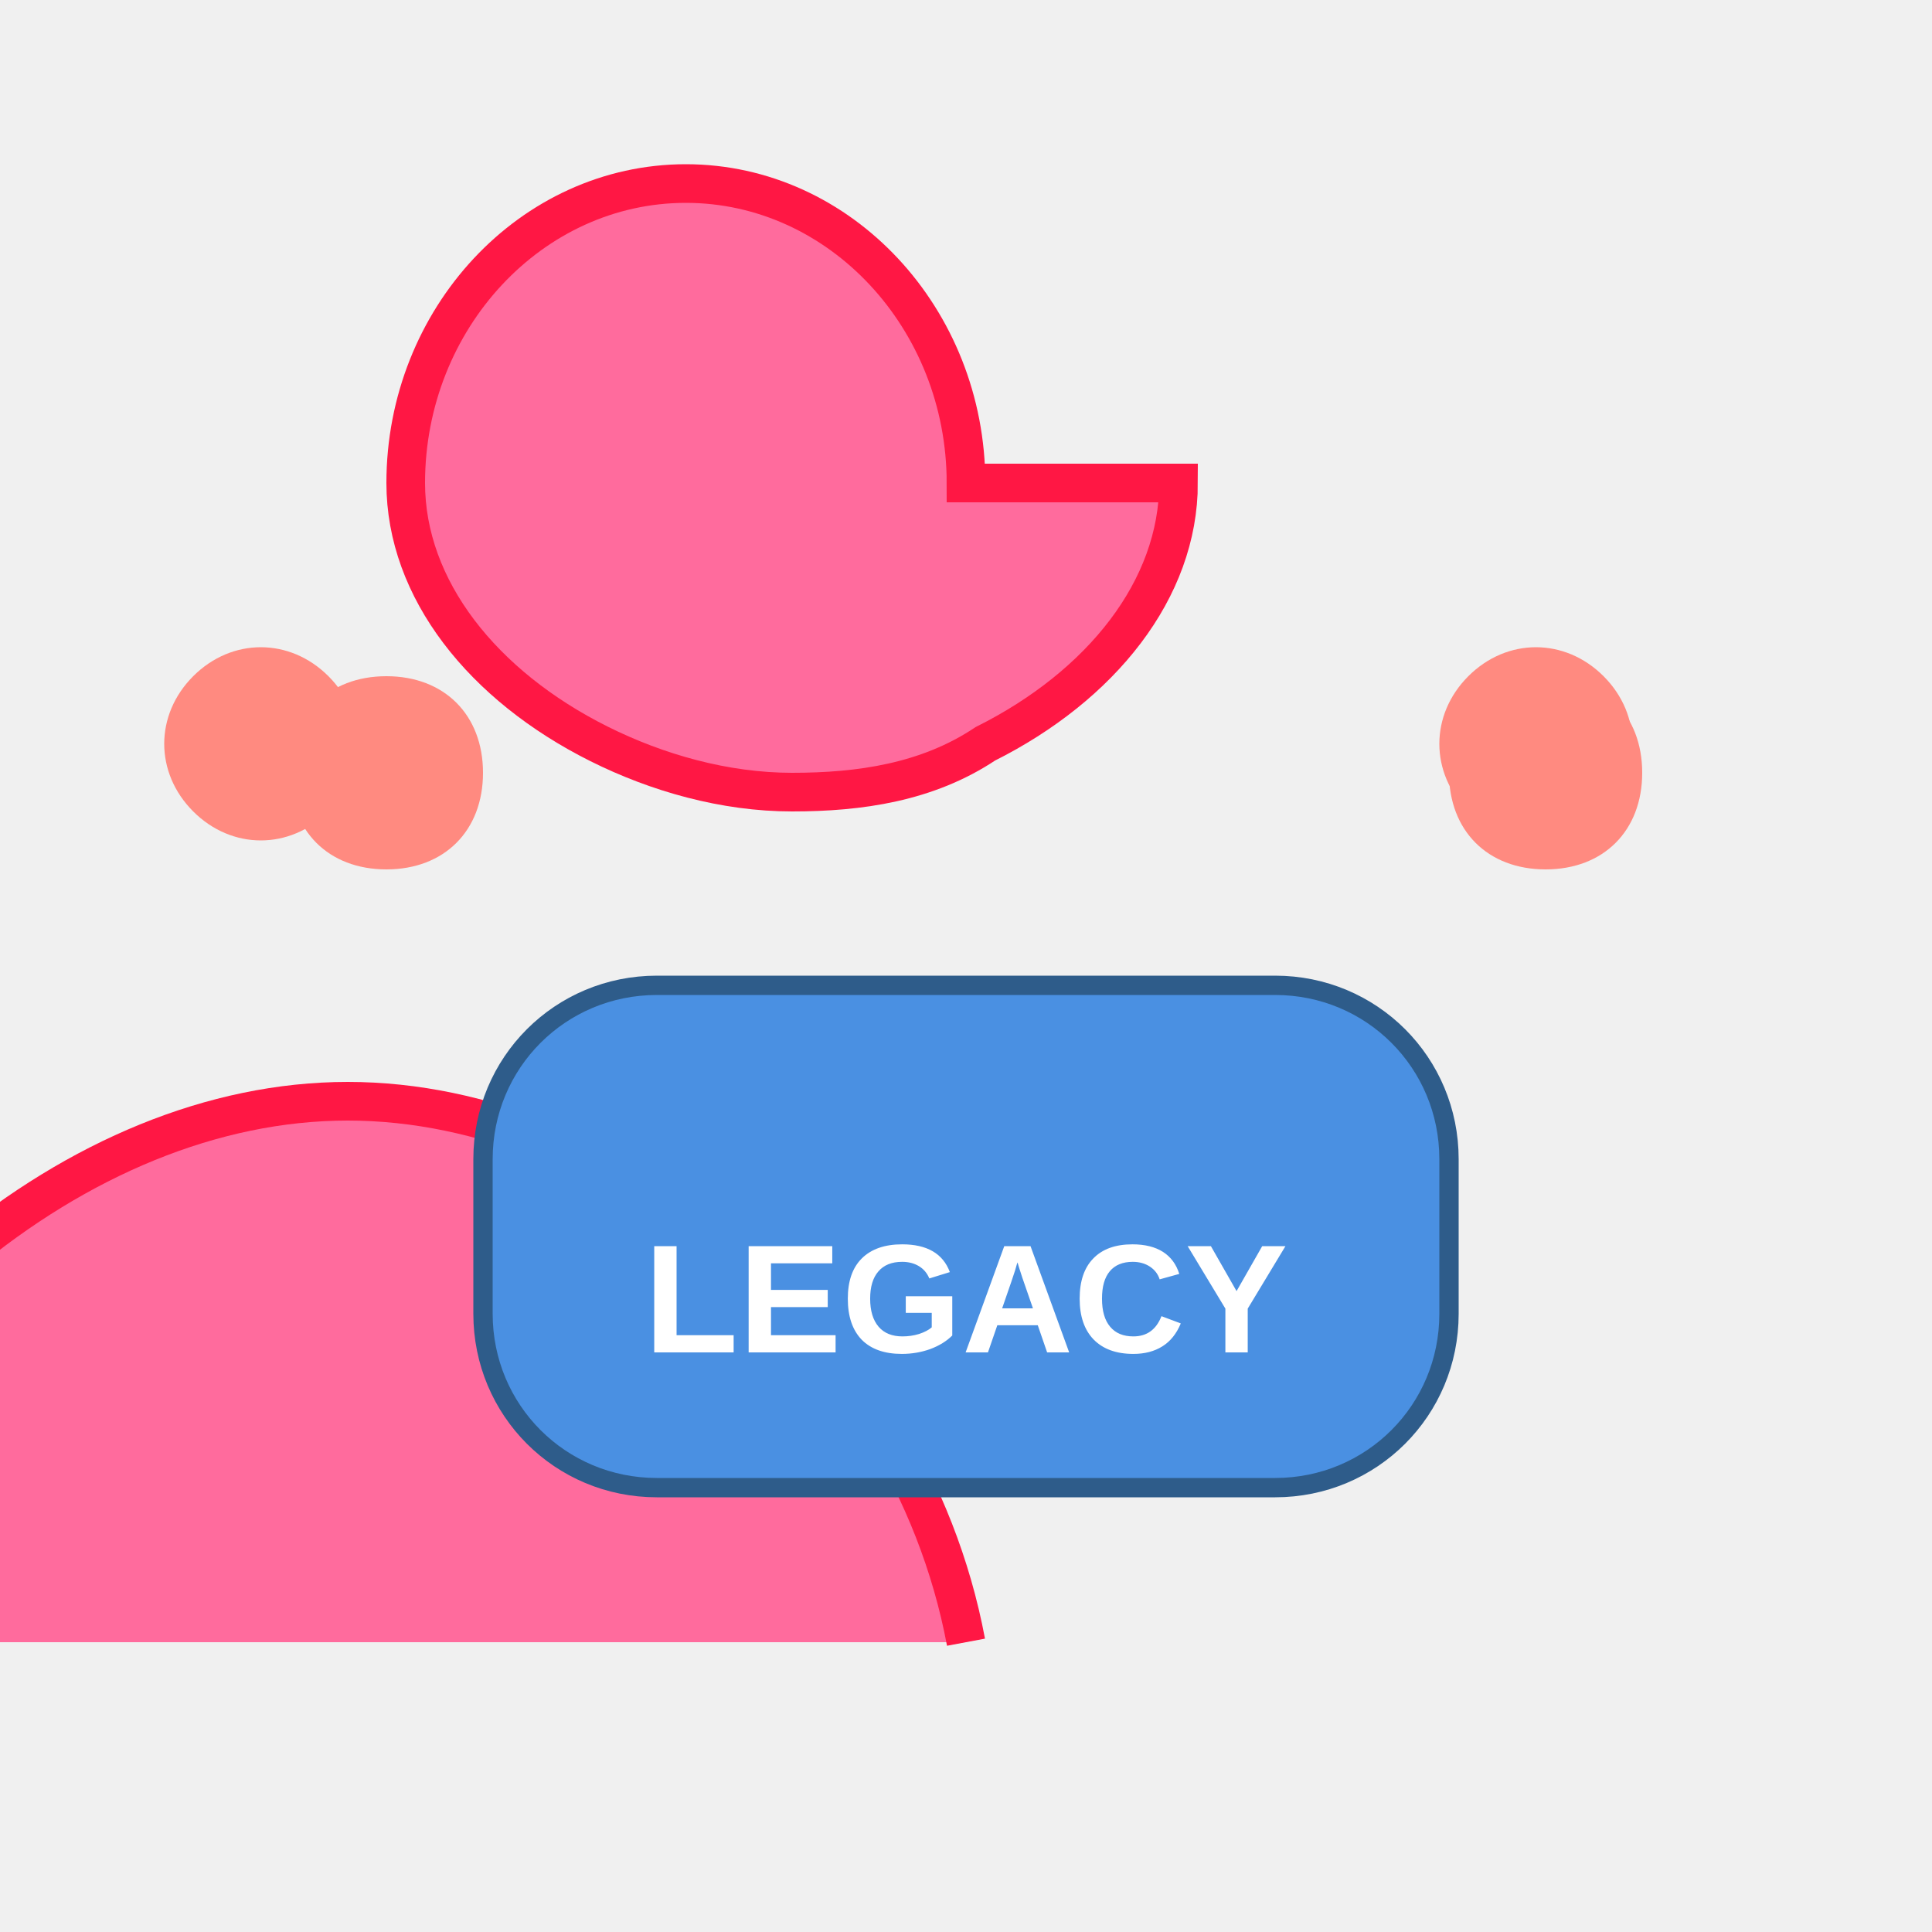
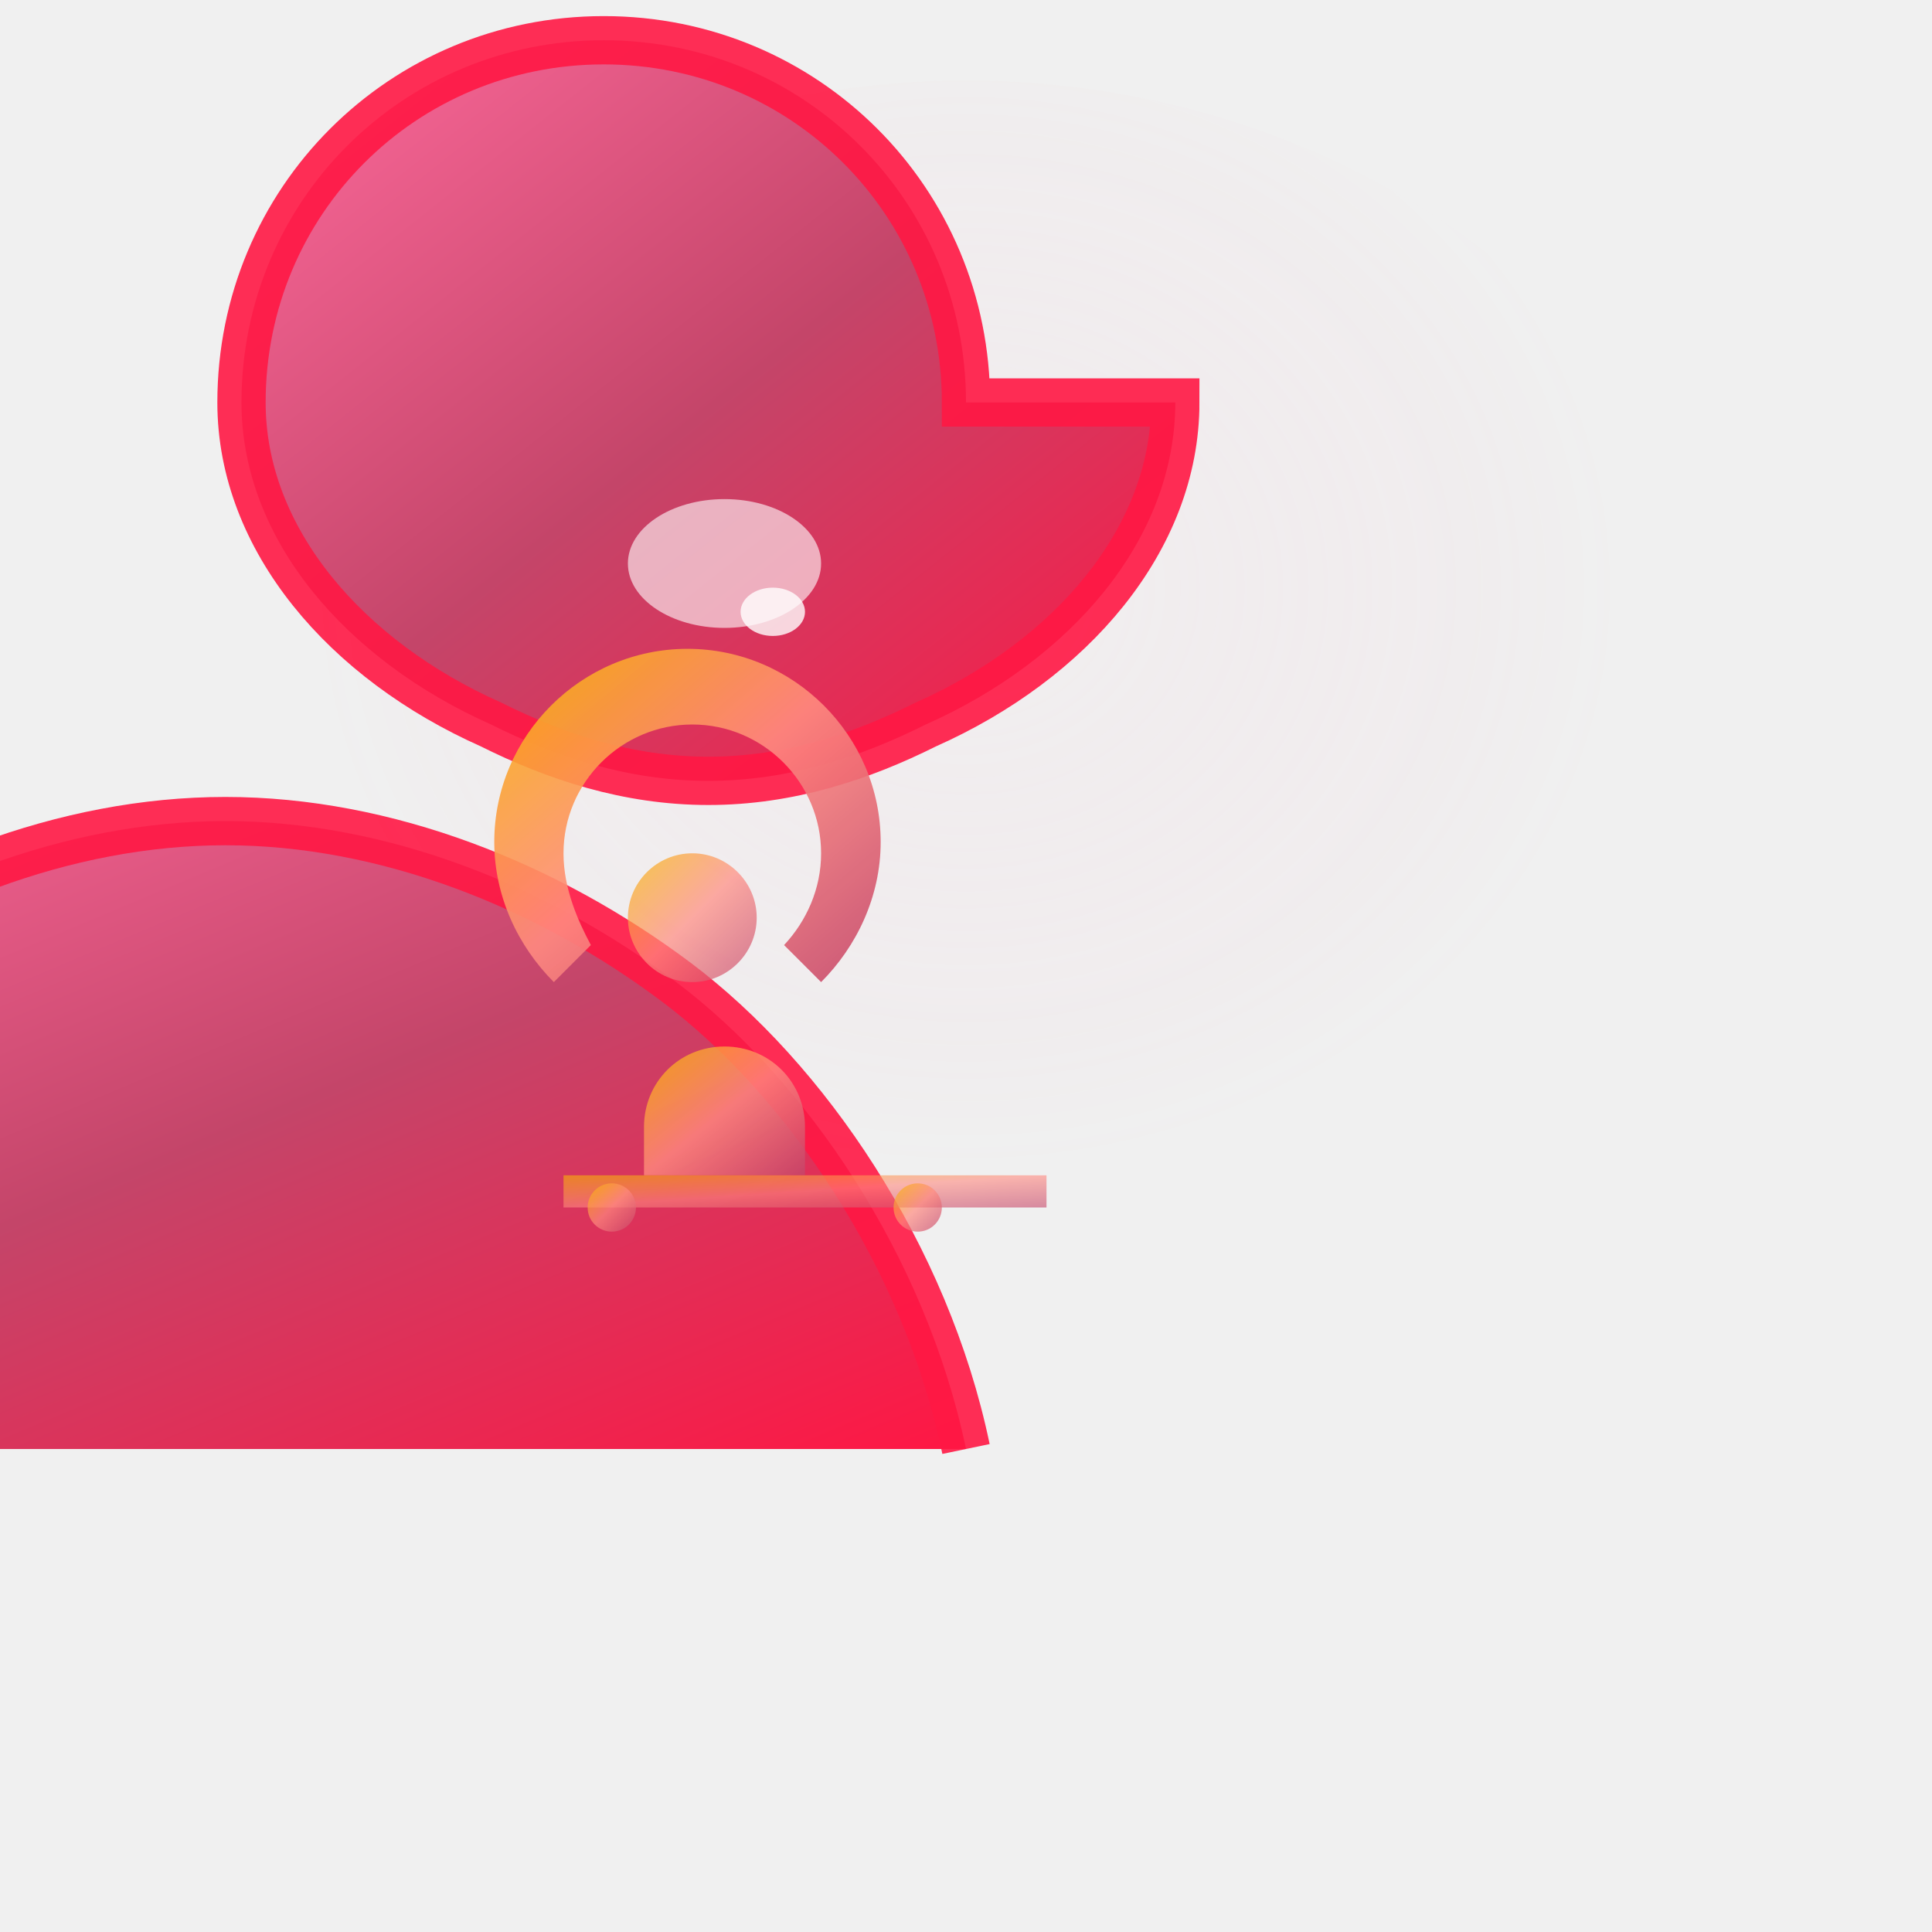
- <svg xmlns="http://www.w3.org/2000/svg" viewBox="0 0 100 100" fill="none">
-   <path d="M50 85c-1.5-8-6-15-12-20-6-5-13-8-20-8-7 0-14 3-20 8-6 5-10.5 12-12 20h64z" fill="#FF6B9D" />
-   <path d="M50 25c0-8.5-6.5-15.5-14.5-15.5S21 16.5 21 25c0 5.5 4 10.5 10 13.5 3 1.5 6.5 2.5 10 2.5s7-.5 10-2.5c6-3 10-8 10-13.5z" fill="#FF6B9D" />
-   <path d="M50 85c-1.5-8-6-15-12-20-6-5-13-8-20-8-7 0-14 3-20 8-6 5-10.5 12-12 20M50 25c0-8.5-6.5-15.5-14.5-15.5S21 16.5 21 25c0 5.5 4 10.5 10 13.5 3 1.5 6.5 2.5 10 2.5s7-.5 10-2.5c6-3 10-8 10-13.5z" stroke="#FF1744" stroke-width="2" fill="none" />
-   <path d="M25 60c0-5 4-9 9-9h32c5 0 9 4 9 9v8c0 5-4 9-9 9H34c-5 0-9-4-9-9v-8z" fill="#4A90E2" stroke="#2E5C8A" stroke-width="1" />
-   <text x="50" y="70" text-anchor="middle" font-family="Arial, sans-serif" font-size="8" fill="white" font-weight="bold">LEGACY</text>
-   <path d="M15 40c0-3 2-5 5-5s5 2 5 5c0 3-2 5-5 5s-5-2-5-5z" fill="#FF8A80" />
-   <path d="M75 40c0-3 2-5 5-5s5 2 5 5c0 3-2 5-5 5s-5-2-5-5z" fill="#FF8A80" />
-   <path d="M10 35c2-2 5-2 7 0s2 5 0 7-5 2-7 0-2-5 0-7z" fill="#FF8A80" />
-   <path d="M83 35c-2-2-5-2-7 0s-2 5 0 7 5 2 7 0 2-5 0-7z" fill="#FF8A80" />
+ <svg xmlns="http://www.w3.org/2000/svg" viewBox="0 0 120 120" fill="none">
+   <defs>
+     <linearGradient id="heartGradient" x1="0%" y1="0%" x2="100%" y2="100%">
+       <stop offset="0%" style="stop-color:#FF6B9D;stop-opacity:1" />
+       <stop offset="50%" style="stop-color:#C44569;stop-opacity:1" />
+       <stop offset="100%" style="stop-color:#FF1744;stop-opacity:1" />
+     </linearGradient>
+     <linearGradient id="legacyGradient" x1="0%" y1="0%" x2="100%" y2="100%">
+       <stop offset="0%" style="stop-color:#F8B500;stop-opacity:1" />
+       <stop offset="50%" style="stop-color:#FF8A80;stop-opacity:1" />
+       <stop offset="100%" style="stop-color:#C44569;stop-opacity:1" />
+     </linearGradient>
+     <radialGradient id="innerGlow" cx="50%" cy="35%" r="40%">
+       <stop offset="0%" style="stop-color:#FFFFFF;stop-opacity:0.4" />
+       <stop offset="100%" style="stop-color:#FF6B9D;stop-opacity:0" />
+     </radialGradient>
+   </defs>
+   <ellipse cx="60" cy="50" rx="50" ry="45" fill="url(#innerGlow)" opacity="0.3" />
+   <path d="M60 90c-2.5-12-10-23-18-29-8-6-18-10-28-10-10 0-20 4-28 10-8 6-15.5 17-18 29h92z" fill="url(#heartGradient)" />
+   <path d="M60 25c0-12.5-10-22.5-22.5-22.5S15 12.5 15 25c0 8.5 6.5 16 15.5 20 4 2 8.5 3.5 13.5 3.5s9.5-1.5 13.5-3.5c9-4 15.5-11.5 15.5-20z" fill="url(#heartGradient)" />
+   <path d="M60 90c-2.5-12-10-23-18-29-8-6-18-10-28-10-10 0-20 4-28 10-8 6-15.5 17-18 29M60 25c0-12.5-10-22.5-22.5-22.5S15 12.5 15 25c0 8.5 6.5 16 15.5 20 4 2 8.5 3.5 13.5 3.5s9.5-1.5 13.5-3.5c9-4 15.5-11.5 15.5-20z" stroke="#FF1744" stroke-width="3" fill="none" opacity="0.9" />
+   <g transform="translate(35, 45)">
+     <path d="M0 8c0-4.4 3.6-8 8-8s8 3.6 8 8c0 2.2-0.9 4.2-2.3 5.7l2.3 2.3c2.2-2.2 3.7-5.3 3.7-8.7 0-6.6-5.4-12-12-12s-12 5.4-12 12c0 3.4 1.5 6.5 3.7 8.7l2.3-2.3C0.9 12.2 0 10.2 0 8z" fill="url(#legacyGradient)" opacity="0.9" />
+     <path d="M8 16c-2.2 0-4-1.8-4-4s1.8-4 4-4 4 1.8 4 4-1.8 4-4 4z" fill="url(#legacyGradient)" opacity="0.7" />
+   </g>
+   <g transform="translate(30, 65)">
+     <path d="M15 0c-2.8 0-5 2.2-5 5v3h10V5c0-2.8-2.2-5-5-5z" fill="url(#legacyGradient)" opacity="0.8" />
+     <path d="M5 8h30v2H5z" fill="url(#legacyGradient)" opacity="0.6" />
+     <circle cx="8" cy="10" r="1.5" fill="url(#legacyGradient)" opacity="0.7" />
+     <circle cx="27" cy="10" r="1.5" fill="url(#legacyGradient)" opacity="0.7" />
+   </g>
+   <ellipse cx="45" cy="35" rx="6" ry="4" fill="#FFFFFF" opacity="0.6" />
+   <ellipse cx="48" cy="38" rx="2" ry="1.5" fill="#FFFFFF" opacity="0.8" />
</svg>
